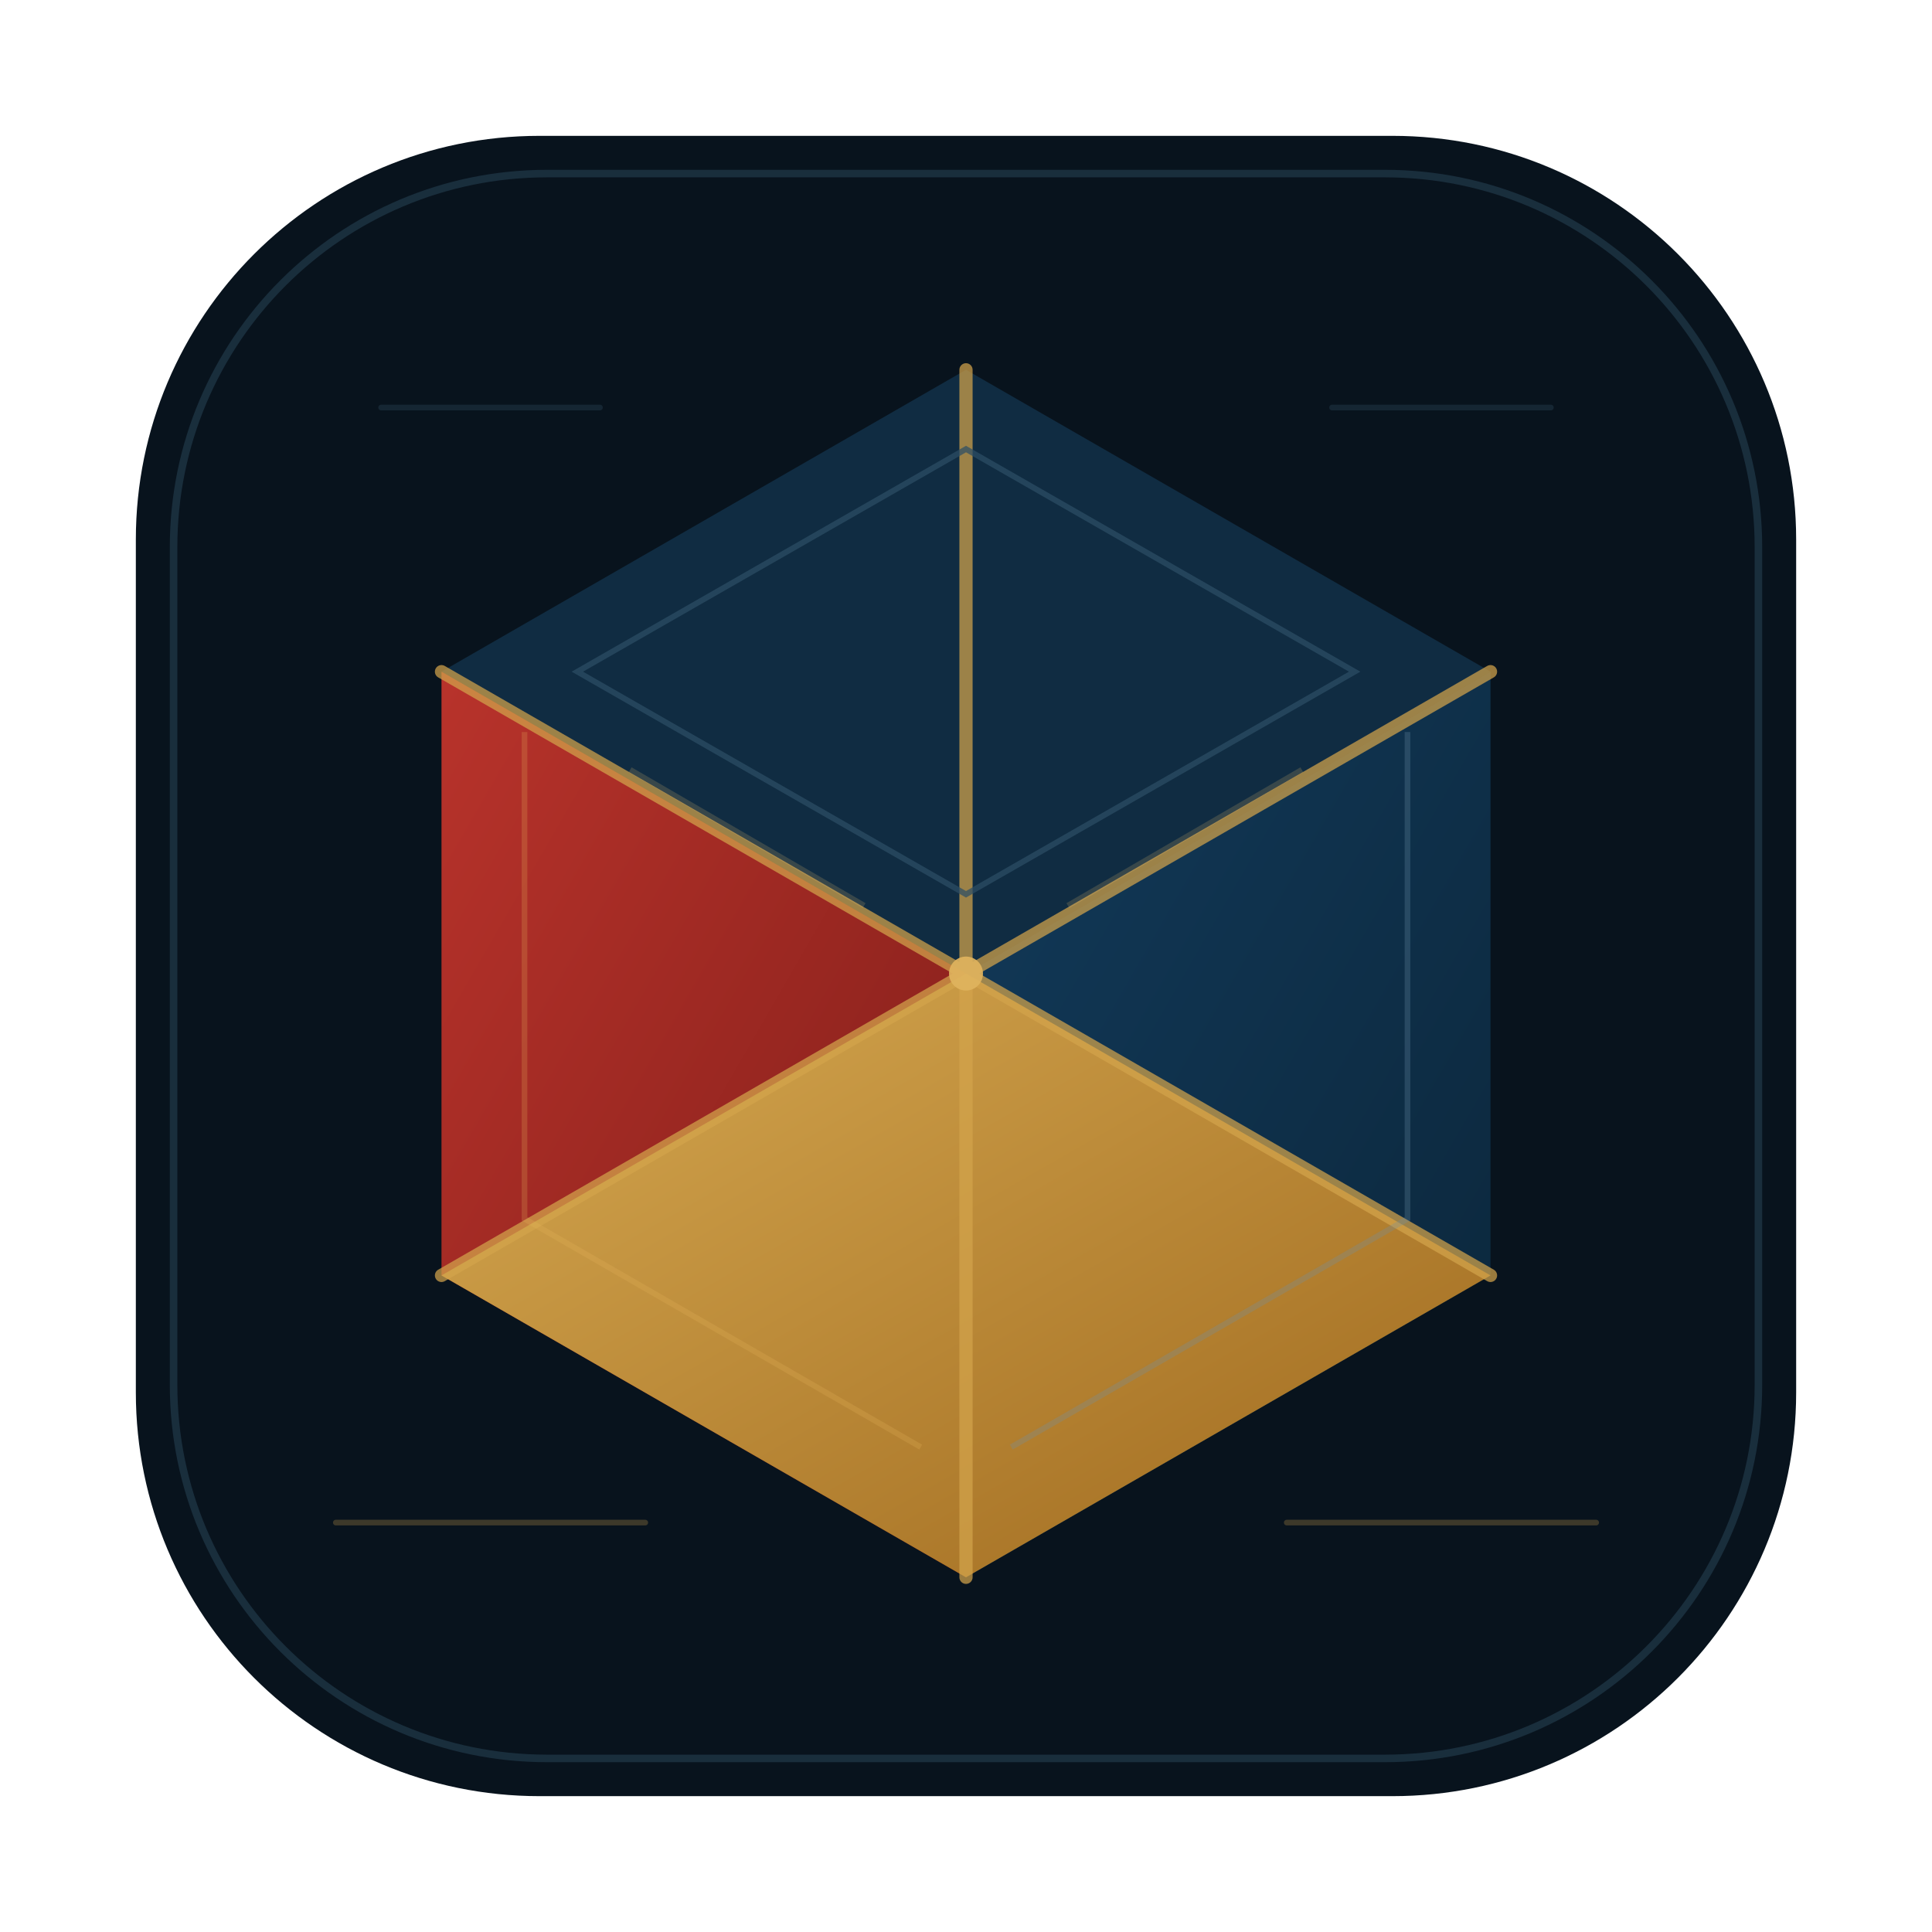
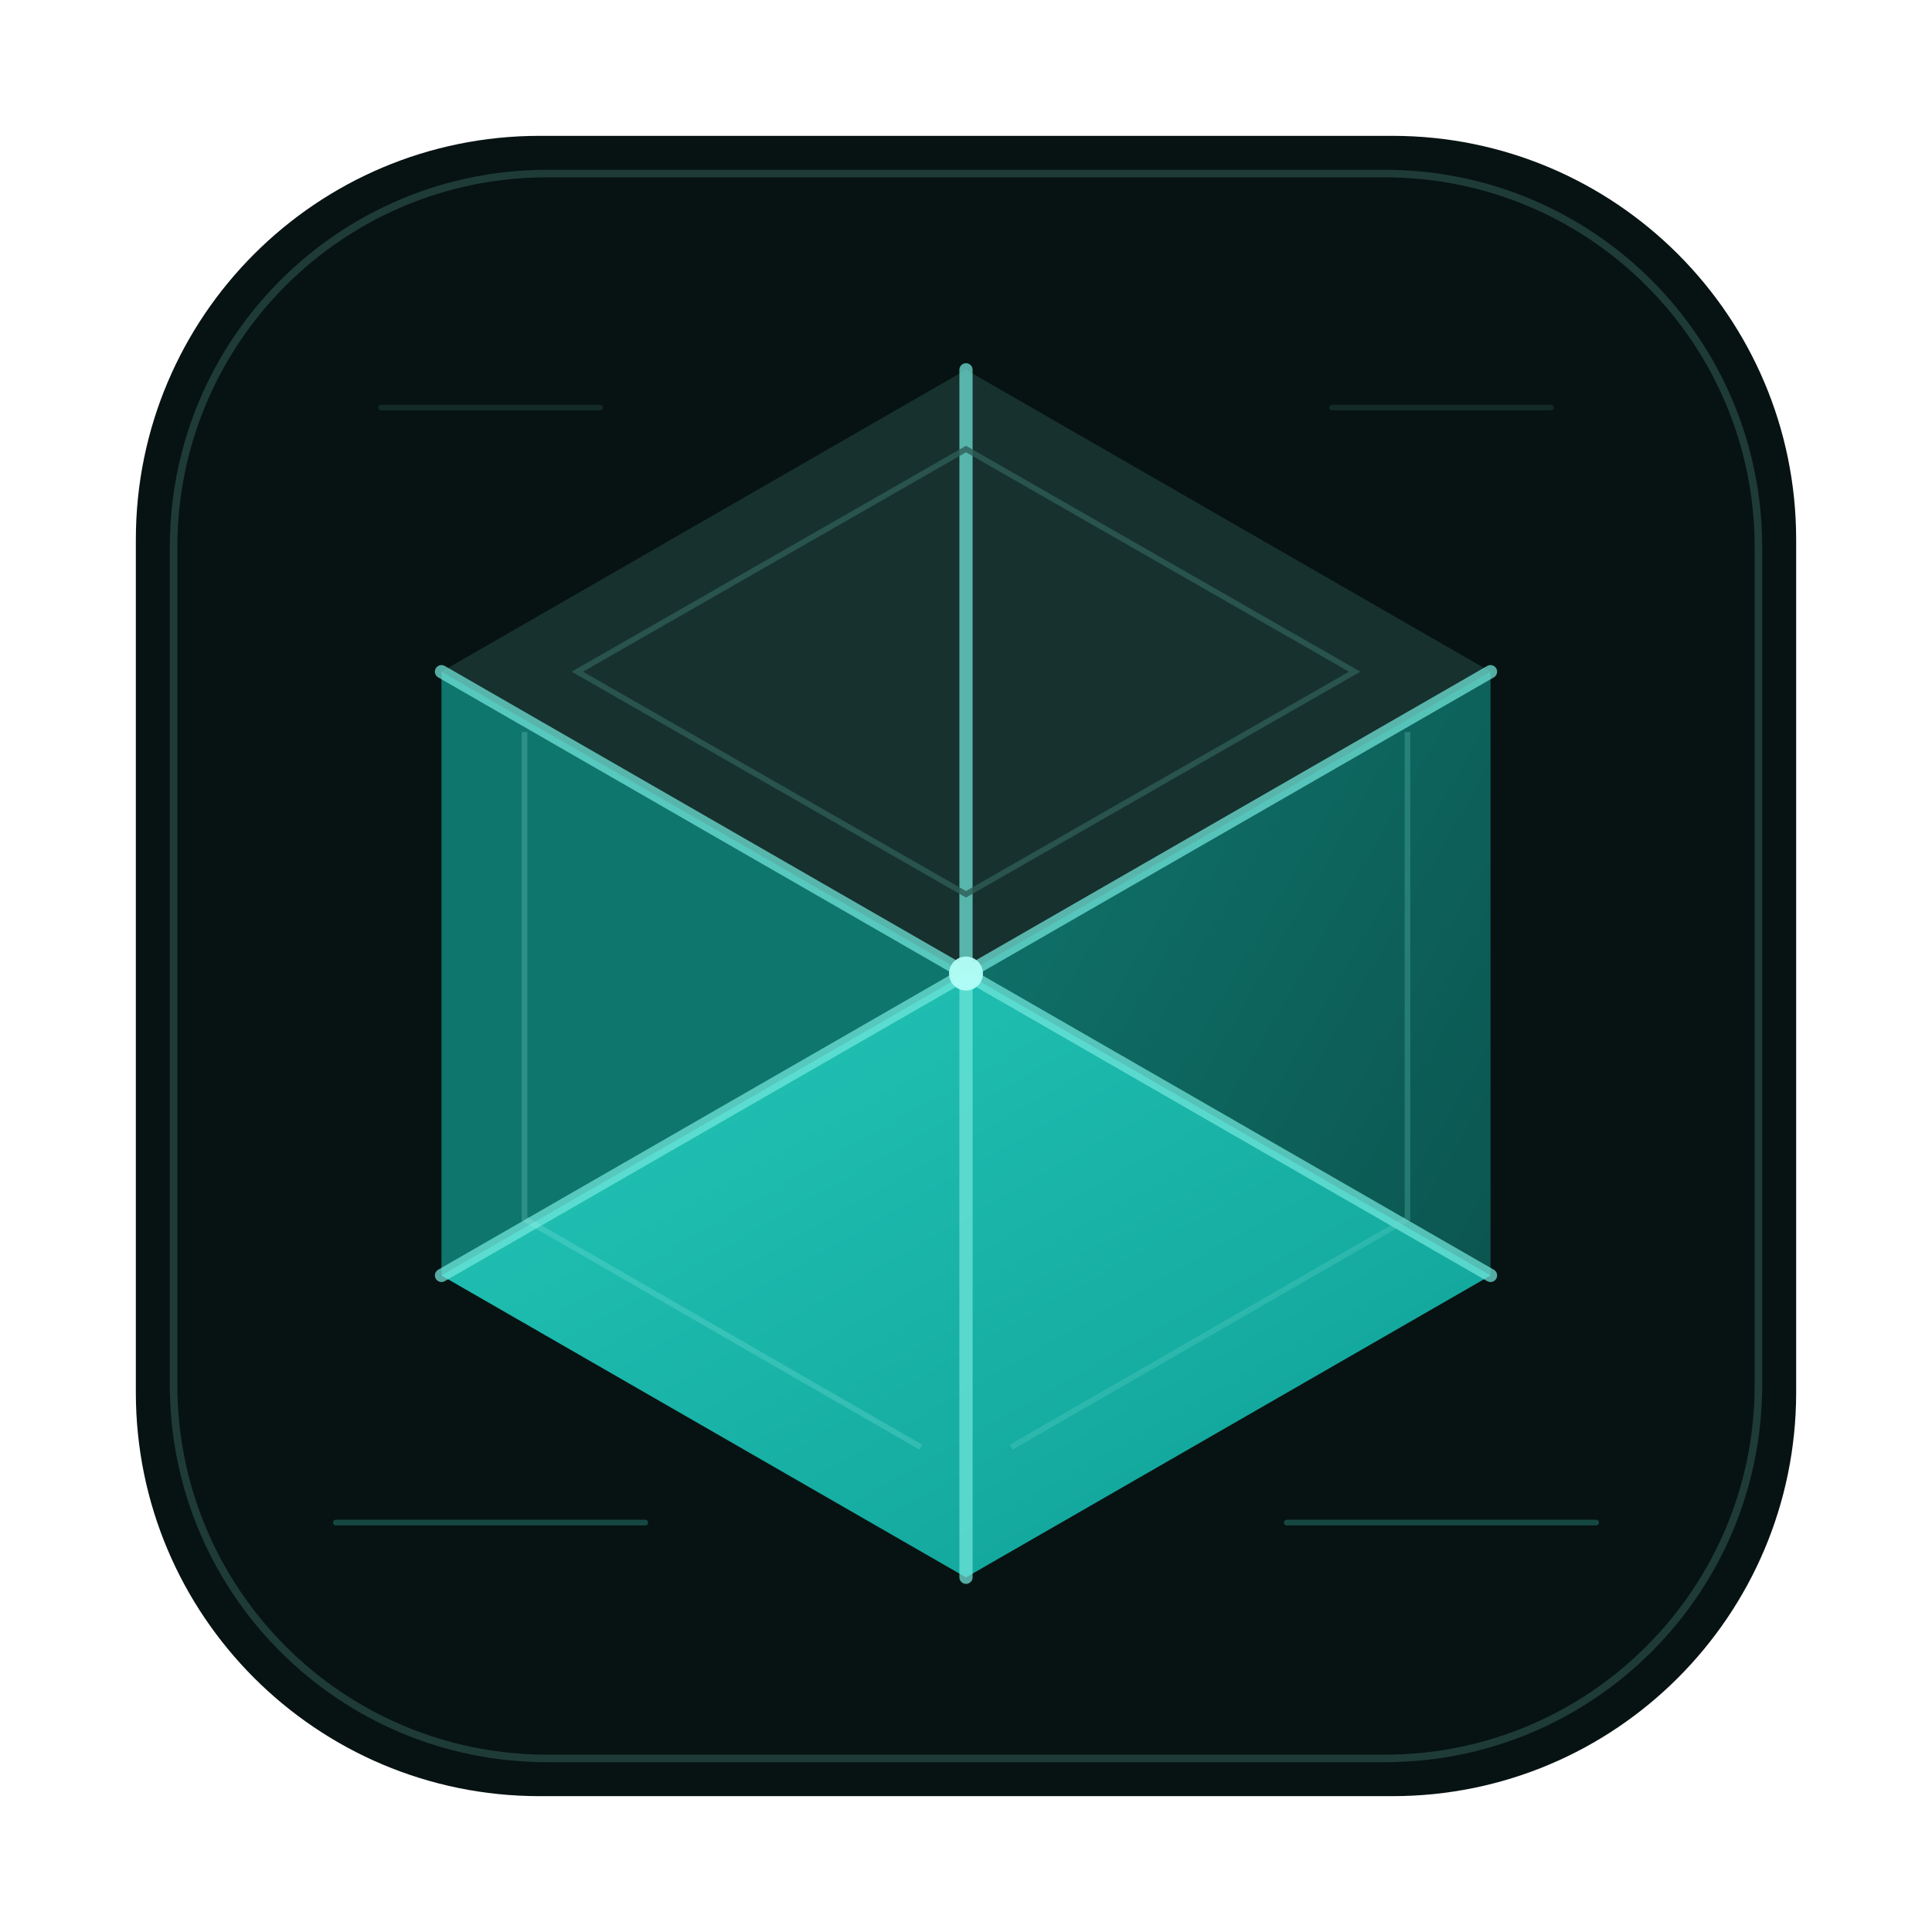
<svg xmlns="http://www.w3.org/2000/svg" viewBox="0 0 1024 1024" role="img" aria-labelledby="title desc">
  <defs>
-     <linearGradient id="navyFace" x1="0" y1="0" x2="1" y2="1">
-       <stop offset="0" stop-color="#123A5A" />
-       <stop offset="1" stop-color="#0B263A" />
+     <linearGradient id="tealA" x1="0" y1="0" x2="1" y2="1">
+       <stop offset="0" stop-color="#24C7BA" />
+       <stop offset="1" stop-color="#0F9F95" />
    </linearGradient>
-     <linearGradient id="redFace" x1="0" y1="0" x2="1" y2="1">
-       <stop offset="0" stop-color="#B8332B" />
-       <stop offset="1" stop-color="#7D1C18" />
-     </linearGradient>
-     <linearGradient id="goldFace" x1="0" y1="0" x2="1" y2="1">
-       <stop offset="0" stop-color="#D7AA52" />
-       <stop offset="1" stop-color="#9E681D" />
+     <linearGradient id="tealB" x1="0" y1="0" x2="1" y2="1">
+       <stop offset="0" stop-color="#0F766E" />
+       <stop offset="1" stop-color="#0B4F4A" />
    </linearGradient>
    <clipPath id="markClip">
      <rect x="122" y="122" width="780" height="780" rx="174" />
    </clipPath>
  </defs>
-   <rect x="72" y="72" width="880" height="880" rx="214" fill="#08131D" />
-   <rect x="92" y="92" width="840" height="840" rx="198" fill="none" stroke="#1D3444" stroke-width="4" opacity=".8" />
+   <rect x="72" y="72" width="880" height="880" rx="214" fill="#071312" />
+   <rect x="92" y="92" width="840" height="840" rx="198" fill="none" stroke="#1E3B37" stroke-width="4" />
  <g clip-path="url(#markClip)">
-     <path d="M512 196 790 356 512 516 234 356Z" fill="#102C42" />
-     <path d="M234 356 512 516 512 836 234 676Z" fill="url(#redFace)" />
-     <path d="M790 356 512 516 512 836 790 676Z" fill="url(#navyFace)" />
-     <path d="M234 676 512 516 790 676 512 836Z" fill="url(#goldFace)" />
-     <path d="M512 196V516M234 356 512 516 790 356M234 676 512 516 790 676M512 516V836" fill="none" stroke="#D3A34B" stroke-width="7" stroke-linecap="round" stroke-linejoin="round" opacity=".72" />
-     <path d="M512 238 718 356 512 474 306 356Z" fill="none" stroke="#2C4E65" stroke-width="3" opacity=".72" />
-     <path d="M278 388V646L488 767" fill="none" stroke="#E6B45B" stroke-width="3" opacity=".22" />
-     <path d="M746 388V646L536 767" fill="none" stroke="#6B91AA" stroke-width="3" opacity=".28" />
-     <path d="M334 408 458 480M566 480 690 408" fill="none" stroke="#F0C46F" stroke-width="3" opacity=".18" />
+     <path d="M512 196 790 356 512 516 234 356Z" fill="#17312E" />
+     <path d="M234 356 512 516 512 836 234 676Z" fill="#0F766E" />
+     <path d="M790 356 512 516 512 836 790 676Z" fill="url(#tealB)" />
+     <path d="M234 676 512 516 790 676 512 836Z" fill="url(#tealA)" />
+     <path d="M512 196V516M234 356 512 516 790 356M234 676 512 516 790 676M512 516V836" fill="none" stroke="#72E7DD" stroke-width="7" stroke-linecap="round" stroke-linejoin="round" opacity=".72" />
+     <path d="M512 238 718 356 512 474 306 356Z" fill="none" stroke="#2D5C56" stroke-width="3" opacity=".8" />
+     <path d="M278 388V646L488 767" fill="none" stroke="#A6F5EE" stroke-width="3" opacity=".2" />
+     <path d="M746 388V646L536 767" fill="none" stroke="#6FD8CE" stroke-width="3" opacity=".25" />
  </g>
-   <circle cx="512" cy="516" r="9" fill="#E0B35D" opacity=".92" />
-   <path d="M178 807h164M682 807h164" stroke="#C69B4C" stroke-width="3" stroke-linecap="round" opacity=".28" />
-   <path d="M202 216h116M706 216h116" stroke="#45677E" stroke-width="3" stroke-linecap="round" opacity=".22" />
+   <circle cx="512" cy="516" r="9" fill="#B5FFF9" opacity=".92" />
+   <path d="M178 807h164M682 807h164" stroke="#3CCFC3" stroke-width="3" stroke-linecap="round" opacity=".28" />
+   <path d="M202 216h116M706 216h116" stroke="#3A6B66" stroke-width="3" stroke-linecap="round" opacity=".26" />
</svg>
